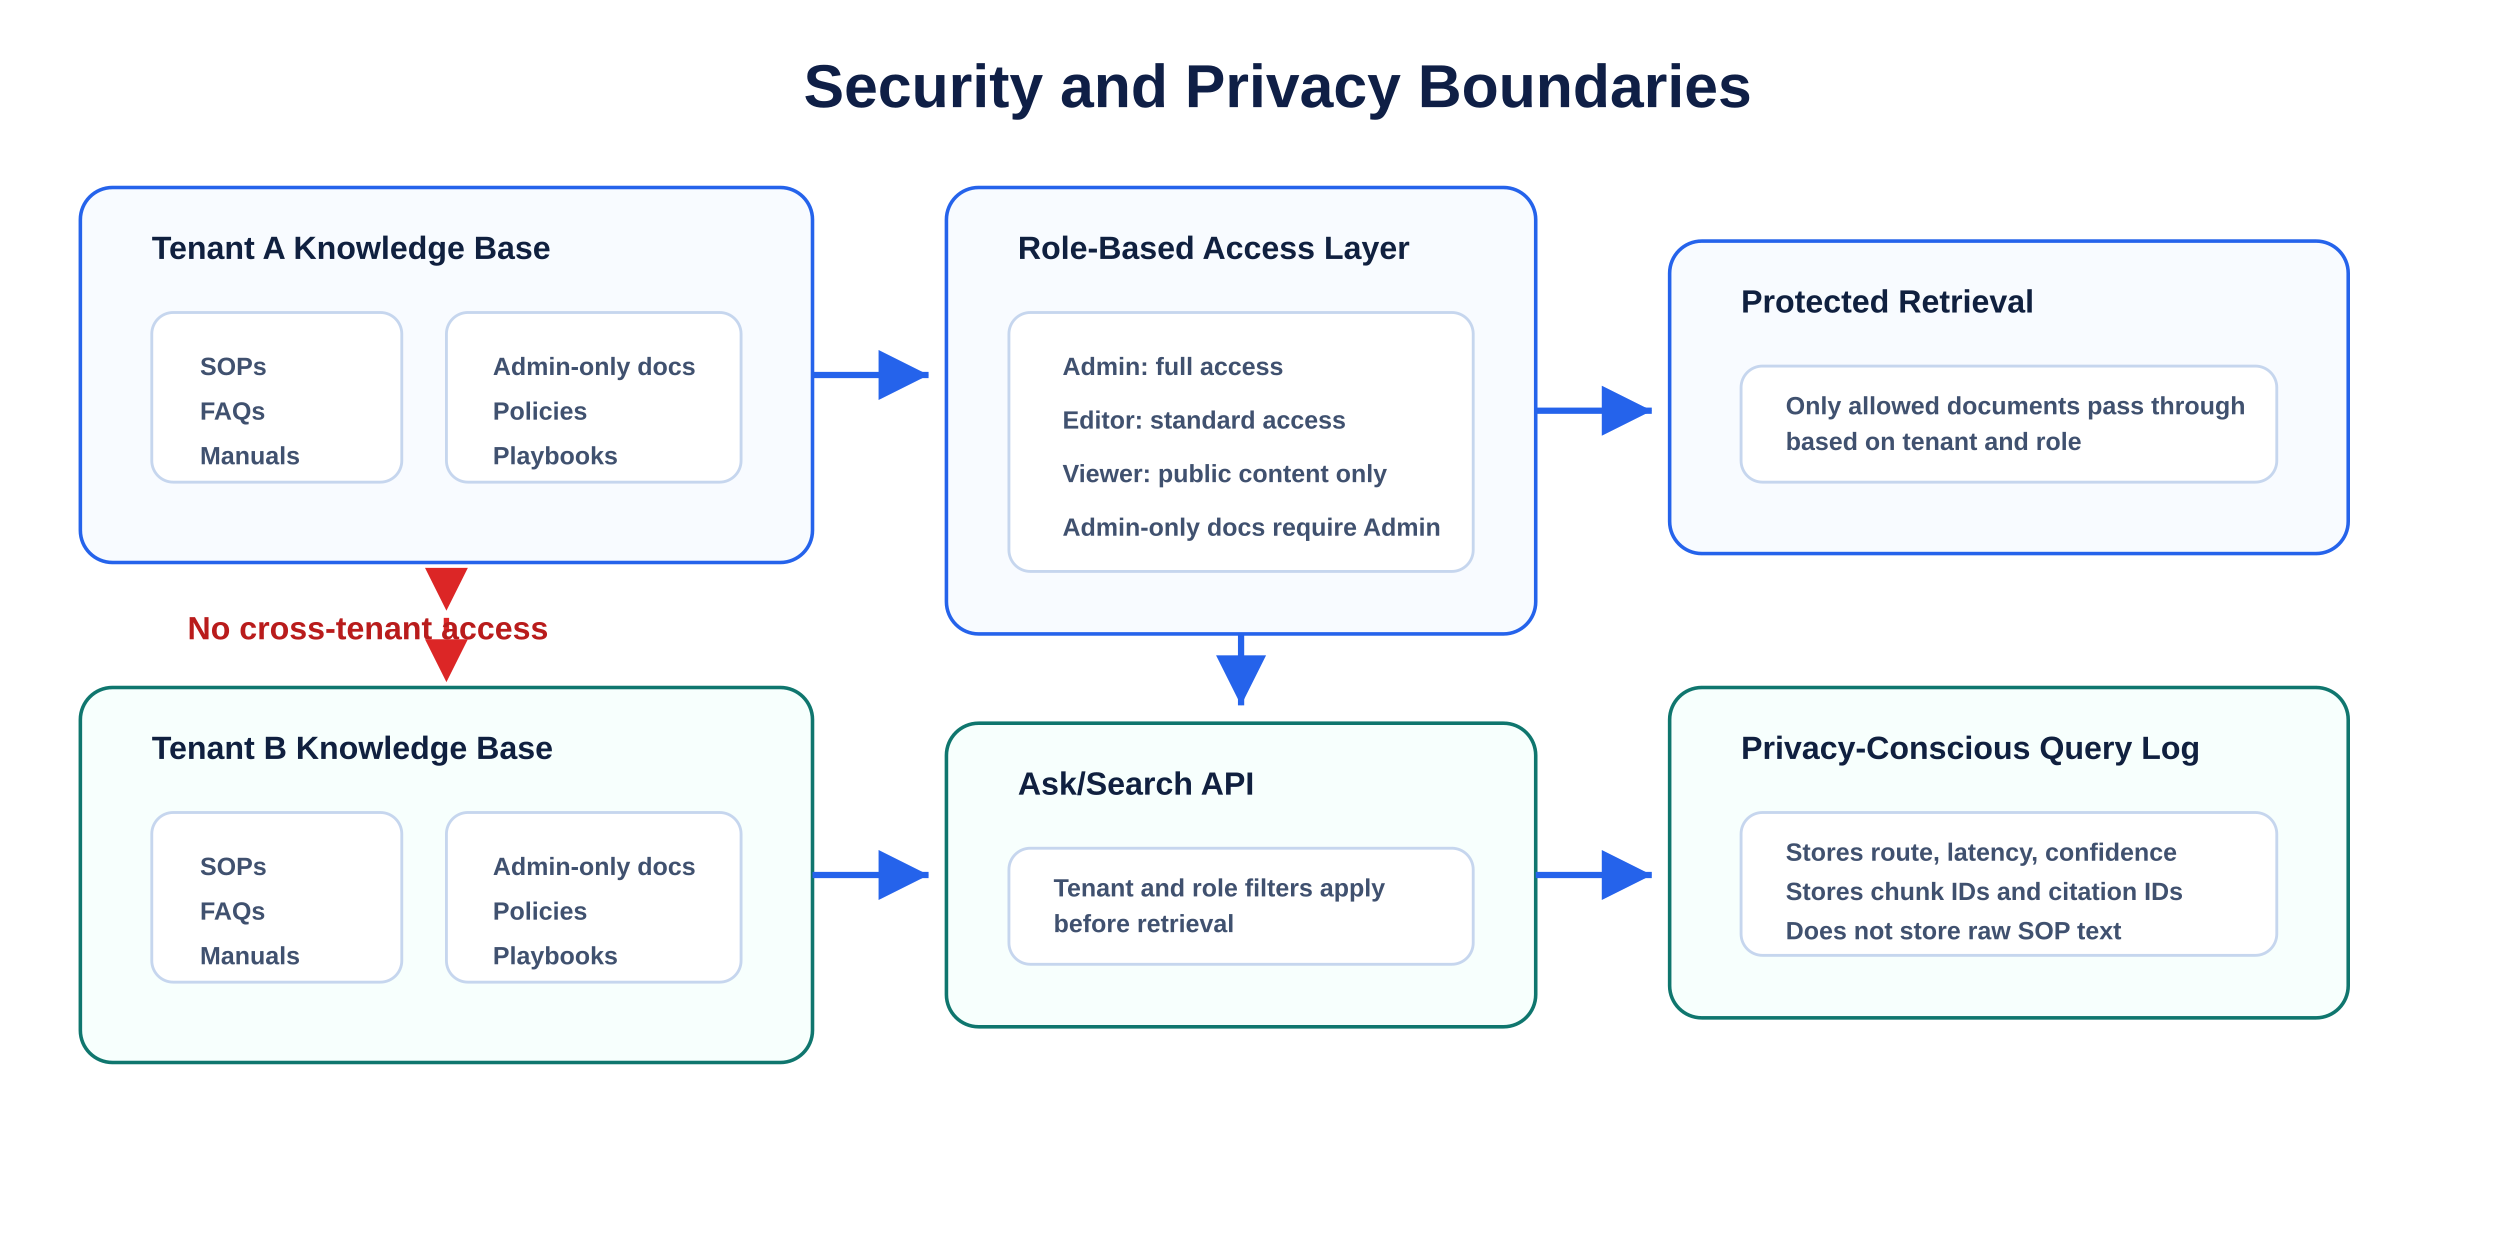
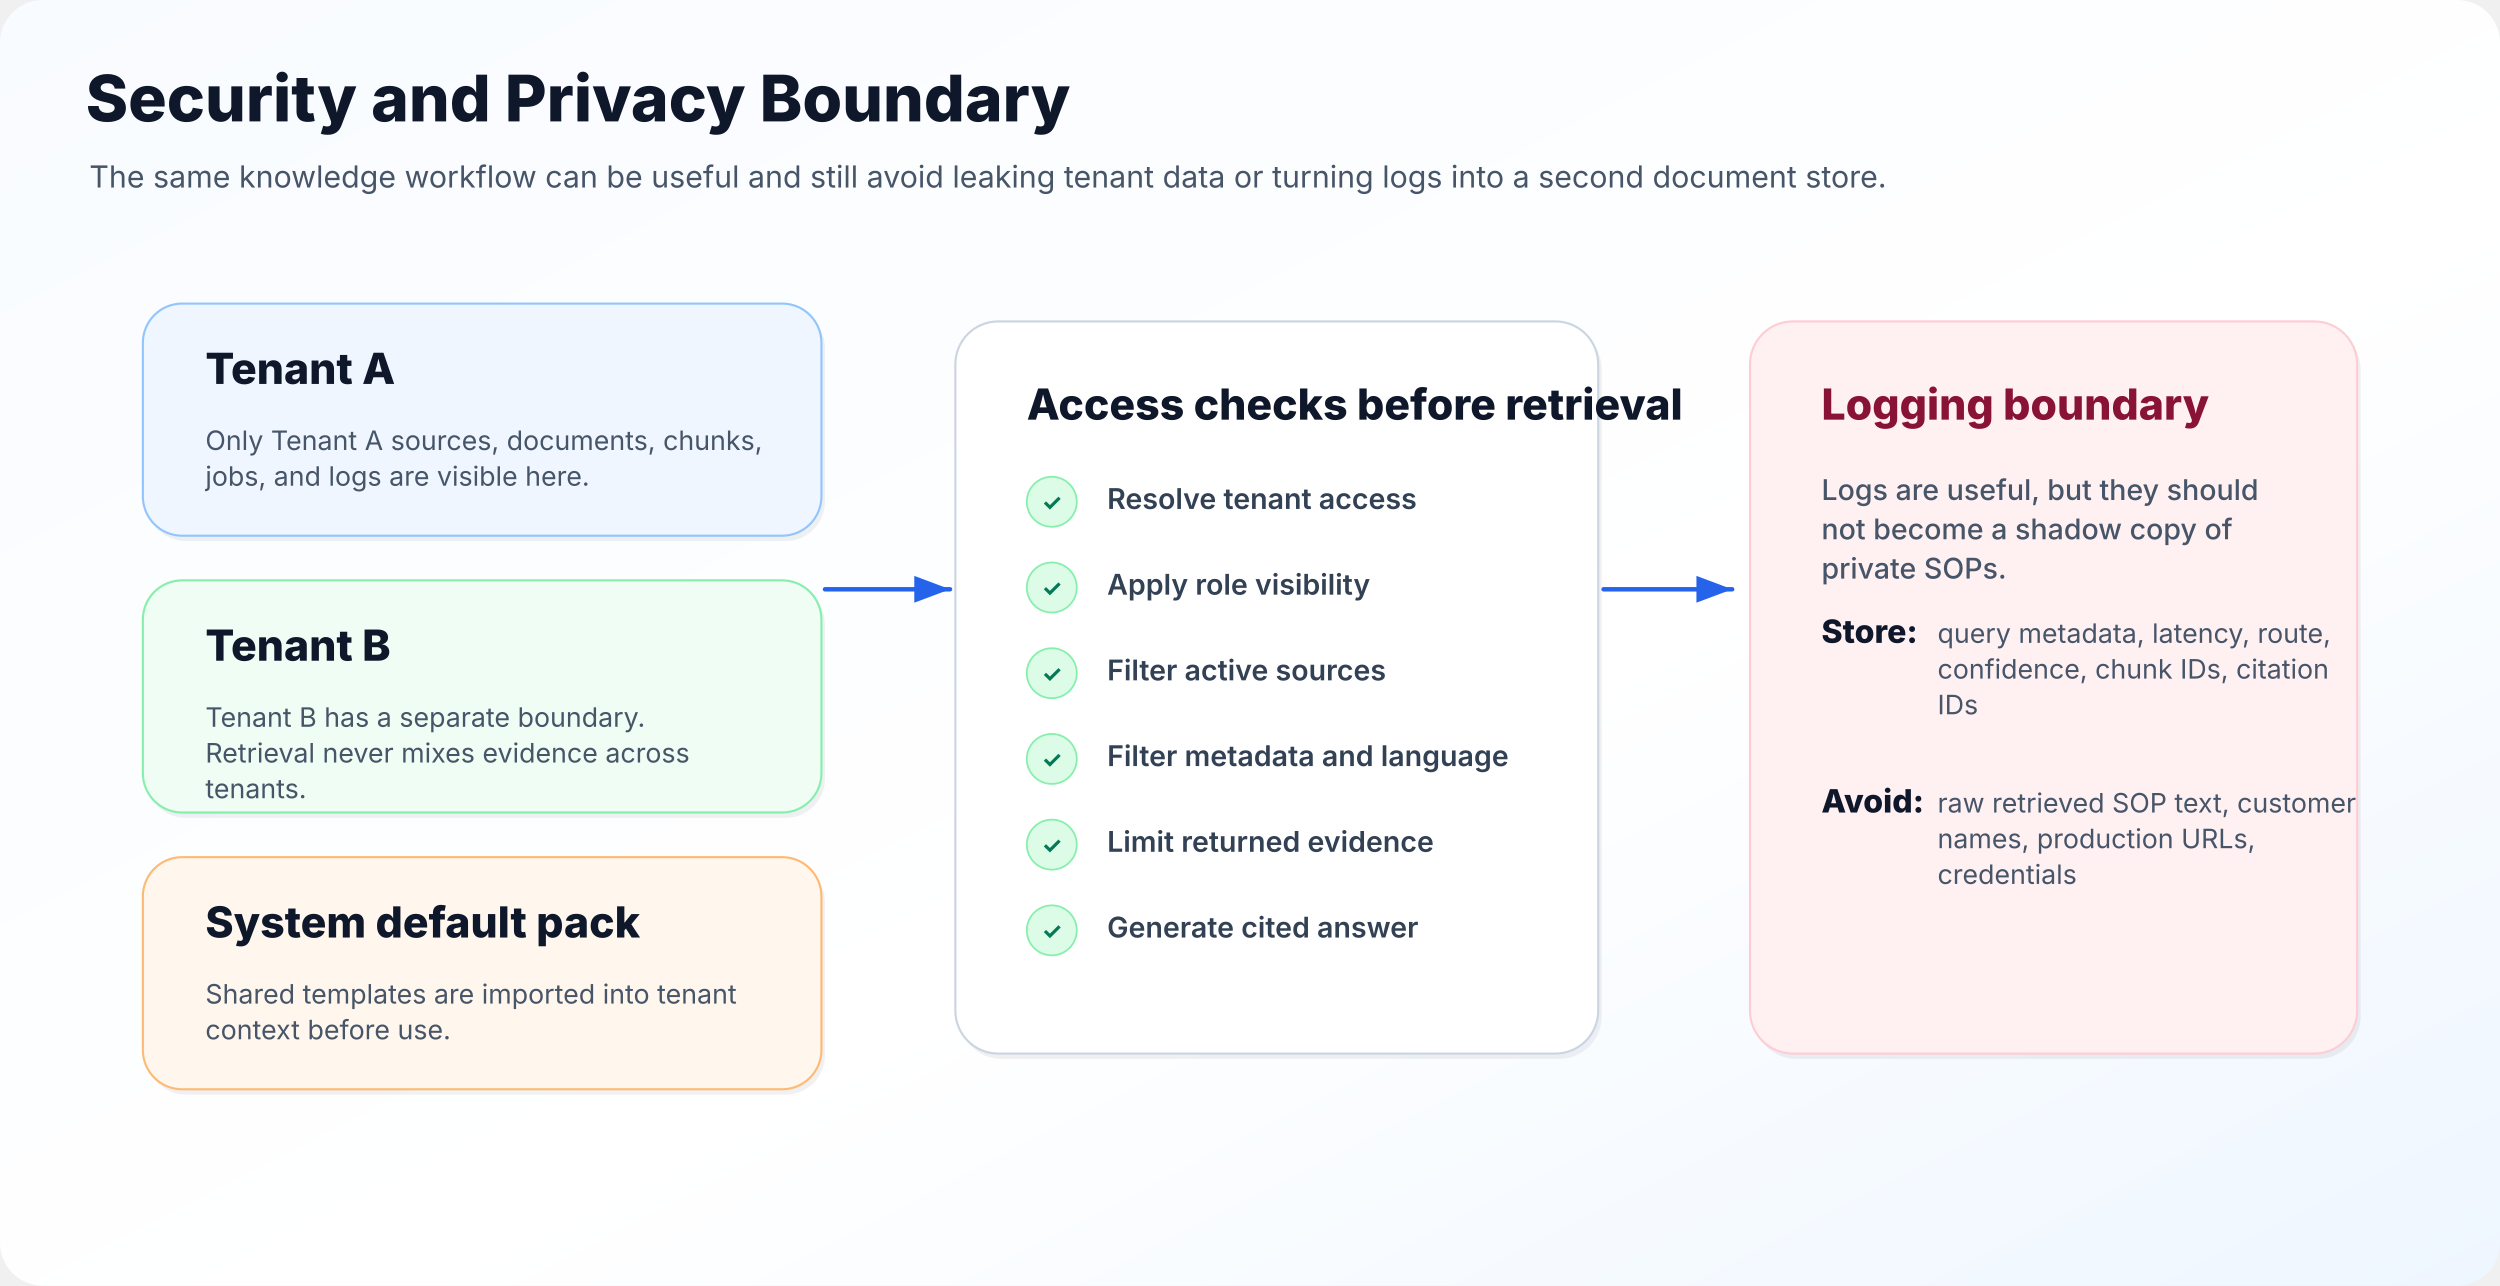
- <svg xmlns="http://www.w3.org/2000/svg" width="1400" height="700" viewBox="0 0 1400 700" role="img" aria-label="Security and privacy boundaries for CMMS knowledge base">
+ <svg xmlns="http://www.w3.org/2000/svg" width="1400" height="720" viewBox="0 0 1400 720" role="img">
  <defs>
+     <linearGradient id="bg" x1="0" y1="0" x2="1" y2="1">
+       <stop offset="0" stop-color="#f8fbff" />
+       <stop offset="0.58" stop-color="#ffffff" />
+       <stop offset="1" stop-color="#eef6ff" />
+     </linearGradient>
+     <marker id="arrow" markerWidth="10" markerHeight="10" refX="8" refY="3" orient="auto" markerUnits="strokeWidth">
+       <path d="M0,0 L8,3 L0,6 Z" fill="#2563eb" />
+     </marker>
    <style>
-       .bg { fill: #ffffff; }
-       .title { font: 700 34px Arial, sans-serif; fill: #0f1f46; }
-       .tenantA { fill: #f8fbff; stroke: #2563eb; stroke-width: 2; rx: 18; }
-       .tenantB { fill: #f7fffd; stroke: #0f766e; stroke-width: 2; rx: 18; }
-       .box { fill: #ffffff; stroke: #c6d6ee; stroke-width: 1.6; rx: 12; }
-       .warn { fill: #fff7f7; stroke: #dc2626; stroke-width: 1.8; rx: 12; }
-       .text { font: 700 18px Arial, sans-serif; fill: #10203f; }
-       .small { font: 600 14px Arial, sans-serif; fill: #40516f; }
-       .red { font: 700 18px Arial, sans-serif; fill: #b91c1c; }
-       .arrow { stroke: #2563eb; stroke-width: 3.5; fill: none; marker-end: url(#arrowhead); }
-       .block { stroke: #dc2626; stroke-width: 3; stroke-dasharray: 8 8; fill: none; marker-end: url(#redhead); marker-start: url(#redhead); }
+       .muted { fill:#64748b; }
+       .small { font-size:13px; }
+       .label { font-family: Inter, Segoe UI, Arial, sans-serif; }
    </style>
-     <marker id="arrowhead" markerWidth="12" markerHeight="12" refX="10" refY="6" orient="auto">
-       <path d="M2,2 L10,6 L2,10 Z" fill="#2563eb" />
-     </marker>
-     <marker id="redhead" markerWidth="12" markerHeight="12" refX="6" refY="6" orient="auto">
-       <path d="M2,2 L10,6 L2,10 Z" fill="#dc2626" />
-     </marker>
  </defs>
-   <rect class="bg" width="1400" height="700" />
-   <text class="title" x="450" y="60">Security and Privacy Boundaries</text>
-   <rect class="tenantA" x="45" y="105" width="410" height="210" rx="18" />
-   <text class="text" x="85" y="145">Tenant A Knowledge Base</text>
-   <rect class="box" x="85" y="175" width="140" height="95" rx="12" />
-   <text class="small" x="112" y="210">SOPs</text>
-   <text class="small" x="112" y="235">FAQs</text>
-   <text class="small" x="112" y="260">Manuals</text>
-   <rect class="box" x="250" y="175" width="165" height="95" rx="12" />
-   <text class="small" x="276" y="210">Admin-only docs</text>
-   <text class="small" x="276" y="235">Policies</text>
-   <text class="small" x="276" y="260">Playbooks</text>
-   <rect class="tenantB" x="45" y="385" width="410" height="210" rx="18" />
-   <text class="text" x="85" y="425">Tenant B Knowledge Base</text>
-   <rect class="box" x="85" y="455" width="140" height="95" rx="12" />
-   <text class="small" x="112" y="490">SOPs</text>
-   <text class="small" x="112" y="515">FAQs</text>
-   <text class="small" x="112" y="540">Manuals</text>
-   <rect class="box" x="250" y="455" width="165" height="95" rx="12" />
-   <text class="small" x="276" y="490">Admin-only docs</text>
-   <text class="small" x="276" y="515">Policies</text>
-   <text class="small" x="276" y="540">Playbooks</text>
-   <line class="block" x1="250" y1="330" x2="250" y2="370" />
-   <text class="red" x="105" y="358">No cross-tenant access</text>
-   <rect class="tenantA" x="530" y="105" width="330" height="250" rx="18" />
-   <text class="text" x="570" y="145">Role-Based Access Layer</text>
-   <rect class="box" x="565" y="175" width="260" height="145" rx="12" />
-   <text class="small" x="595" y="210">Admin: full access</text>
-   <text class="small" x="595" y="240">Editor: standard access</text>
-   <text class="small" x="595" y="270">Viewer: public content only</text>
-   <text class="small" x="595" y="300">Admin-only docs require Admin</text>
-   <rect class="tenantB" x="530" y="405" width="330" height="170" rx="18" />
-   <text class="text" x="570" y="445">Ask/Search API</text>
-   <rect class="box" x="565" y="475" width="260" height="65" rx="12" />
-   <text class="small" x="590" y="502">Tenant and role filters apply</text>
-   <text class="small" x="590" y="522">before retrieval</text>
-   <line class="arrow" x1="455" y1="210" x2="520" y2="210" />
-   <line class="arrow" x1="455" y1="490" x2="520" y2="490" />
-   <line class="arrow" x1="695" y1="355" x2="695" y2="395" />
-   <rect class="tenantA" x="935" y="135" width="380" height="175" rx="18" />
-   <text class="text" x="975" y="175">Protected Retrieval</text>
-   <rect class="box" x="975" y="205" width="300" height="65" rx="12" />
-   <text class="small" x="1000" y="232">Only allowed documents pass through</text>
-   <text class="small" x="1000" y="252">based on tenant and role</text>
-   <rect class="tenantB" x="935" y="385" width="380" height="185" rx="18" />
-   <text class="text" x="975" y="425">Privacy-Conscious Query Log</text>
-   <rect class="box" x="975" y="455" width="300" height="80" rx="12" />
-   <text class="small" x="1000" y="482">Stores route, latency, confidence</text>
-   <text class="small" x="1000" y="504">Stores chunk IDs and citation IDs</text>
-   <text class="small" x="1000" y="526">Does not store raw SOP text</text>
-   <line class="arrow" x1="860" y1="490" x2="925" y2="490" />
-   <line class="arrow" x1="860" y1="230" x2="925" y2="230" />
+   <rect width="1400" height="720" rx="24" fill="url(#bg)" />
+   <text x="48" y="68" text-anchor="start" style="font-family: Inter, Segoe UI, Arial, sans-serif; font-size:36px; font-weight:800; fill:#0f172a;">
+     <tspan x="48" dy="0">Security and Privacy Boundary</tspan>
+   </text>
+   <text x="50" y="105" text-anchor="start" style="font-family: Inter, Segoe UI, Arial, sans-serif; font-size:17px; font-weight:400; fill:#475569;">
+     <tspan x="50" dy="0">The same knowledge workflow can be useful and still avoid leaking tenant data or turning logs into a second document store.</tspan>
+   </text>
+   <rect x="82" y="173" width="380" height="130" rx="22" fill="#0f172a" opacity="0.06" />
+   <rect x="80" y="170" width="380" height="130" rx="22" fill="#eff6ff" stroke="#93c5fd" stroke-width="1.2" />
+   <text x="115" y="215" text-anchor="start" style="font-family: Inter, Segoe UI, Arial, sans-serif; font-size:24px; font-weight:800; fill:#0f172a;">
+     <tspan x="115" dy="0">Tenant A</tspan>
+   </text>
+   <text x="115" y="252" text-anchor="start" style="font-family: Inter, Segoe UI, Arial, sans-serif; font-size:15px; font-weight:400; fill:#475569;">
+     <tspan x="115" dy="0">Only Tenant A sources, documents, chunks,</tspan>
+     <tspan x="115" dy="20">jobs, and logs are visible here.</tspan>
+   </text>
+   <rect x="82" y="328" width="380" height="130" rx="22" fill="#0f172a" opacity="0.06" />
+   <rect x="80" y="325" width="380" height="130" rx="22" fill="#f0fdf4" stroke="#86efac" stroke-width="1.2" />
+   <text x="115" y="370" text-anchor="start" style="font-family: Inter, Segoe UI, Arial, sans-serif; font-size:24px; font-weight:800; fill:#0f172a;">
+     <tspan x="115" dy="0">Tenant B</tspan>
+   </text>
+   <text x="115" y="407" text-anchor="start" style="font-family: Inter, Segoe UI, Arial, sans-serif; font-size:15px; font-weight:400; fill:#475569;">
+     <tspan x="115" dy="0">Tenant B has a separate boundary.</tspan>
+     <tspan x="115" dy="20">Retrieval never mixes evidence across</tspan>
+     <tspan x="115" dy="20">tenants.</tspan>
+   </text>
+   <rect x="82" y="483" width="380" height="130" rx="22" fill="#0f172a" opacity="0.06" />
+   <rect x="80" y="480" width="380" height="130" rx="22" fill="#fff7ed" stroke="#fdba74" stroke-width="1.2" />
+   <text x="115" y="525" text-anchor="start" style="font-family: Inter, Segoe UI, Arial, sans-serif; font-size:24px; font-weight:800; fill:#0f172a;">
+     <tspan x="115" dy="0">System default pack</tspan>
+   </text>
+   <text x="115" y="562" text-anchor="start" style="font-family: Inter, Segoe UI, Arial, sans-serif; font-size:15px; font-weight:400; fill:#475569;">
+     <tspan x="115" dy="0">Shared templates are imported into tenant</tspan>
+     <tspan x="115" dy="20">context before use.</tspan>
+   </text>
+   <rect x="537" y="183" width="360" height="410" rx="24" fill="#0f172a" opacity="0.06" />
+   <rect x="535" y="180" width="360" height="410" rx="24" fill="#ffffff" stroke="#cbd5e1" stroke-width="1.2" />
+   <text x="575" y="235" text-anchor="start" style="font-family: Inter, Segoe UI, Arial, sans-serif; font-size:24px; font-weight:800; fill:#0f172a;">
+     <tspan x="575" dy="0">Access checks before retrieval</tspan>
+   </text>
+   <rect x="575" y="267" width="28" height="28" rx="14" fill="#dcfce7" stroke="#86efac" />
+   <text x="589" y="286" text-anchor="middle" style="font-family: Inter, Segoe UI, Arial, sans-serif; font-size:13px; font-weight:700; fill:#047857;">
+     <tspan x="589" dy="0">✓</tspan>
+   </text>
+   <text x="620" y="285" text-anchor="start" style="font-family: Inter, Segoe UI, Arial, sans-serif; font-size:16px; font-weight:600; fill:#334155;">
+     <tspan x="620" dy="0">Resolve tenant access</tspan>
+   </text>
+   <rect x="575" y="315" width="28" height="28" rx="14" fill="#dcfce7" stroke="#86efac" />
+   <text x="589" y="334" text-anchor="middle" style="font-family: Inter, Segoe UI, Arial, sans-serif; font-size:13px; font-weight:700; fill:#047857;">
+     <tspan x="589" dy="0">✓</tspan>
+   </text>
+   <text x="620" y="333" text-anchor="start" style="font-family: Inter, Segoe UI, Arial, sans-serif; font-size:16px; font-weight:600; fill:#334155;">
+     <tspan x="620" dy="0">Apply role visibility</tspan>
+   </text>
+   <rect x="575" y="363" width="28" height="28" rx="14" fill="#dcfce7" stroke="#86efac" />
+   <text x="589" y="382" text-anchor="middle" style="font-family: Inter, Segoe UI, Arial, sans-serif; font-size:13px; font-weight:700; fill:#047857;">
+     <tspan x="589" dy="0">✓</tspan>
+   </text>
+   <text x="620" y="381" text-anchor="start" style="font-family: Inter, Segoe UI, Arial, sans-serif; font-size:16px; font-weight:600; fill:#334155;">
+     <tspan x="620" dy="0">Filter active sources</tspan>
+   </text>
+   <rect x="575" y="411" width="28" height="28" rx="14" fill="#dcfce7" stroke="#86efac" />
+   <text x="589" y="430" text-anchor="middle" style="font-family: Inter, Segoe UI, Arial, sans-serif; font-size:13px; font-weight:700; fill:#047857;">
+     <tspan x="589" dy="0">✓</tspan>
+   </text>
+   <text x="620" y="429" text-anchor="start" style="font-family: Inter, Segoe UI, Arial, sans-serif; font-size:16px; font-weight:600; fill:#334155;">
+     <tspan x="620" dy="0">Filter metadata and language</tspan>
+   </text>
+   <rect x="575" y="459" width="28" height="28" rx="14" fill="#dcfce7" stroke="#86efac" />
+   <text x="589" y="478" text-anchor="middle" style="font-family: Inter, Segoe UI, Arial, sans-serif; font-size:13px; font-weight:700; fill:#047857;">
+     <tspan x="589" dy="0">✓</tspan>
+   </text>
+   <text x="620" y="477" text-anchor="start" style="font-family: Inter, Segoe UI, Arial, sans-serif; font-size:16px; font-weight:600; fill:#334155;">
+     <tspan x="620" dy="0">Limit returned evidence</tspan>
+   </text>
+   <rect x="575" y="507" width="28" height="28" rx="14" fill="#dcfce7" stroke="#86efac" />
+   <text x="589" y="526" text-anchor="middle" style="font-family: Inter, Segoe UI, Arial, sans-serif; font-size:13px; font-weight:700; fill:#047857;">
+     <tspan x="589" dy="0">✓</tspan>
+   </text>
+   <text x="620" y="525" text-anchor="start" style="font-family: Inter, Segoe UI, Arial, sans-serif; font-size:16px; font-weight:600; fill:#334155;">
+     <tspan x="620" dy="0">Generate cited answer</tspan>
+   </text>
+   <line x1="462" y1="330" x2="532" y2="330" stroke="#2563eb" stroke-width="2.5" stroke-linecap="round" marker-end="url(#arrow)" />
+   <line x1="898" y1="330" x2="970" y2="330" stroke="#2563eb" stroke-width="2.5" stroke-linecap="round" marker-end="url(#arrow)" />
+   <rect x="982" y="183" width="340" height="410" rx="24" fill="#0f172a" opacity="0.06" />
+   <rect x="980" y="180" width="340" height="410" rx="24" fill="#fff1f2" stroke="#fecdd3" stroke-width="1.2" />
+   <text x="1020" y="235" text-anchor="start" style="font-family: Inter, Segoe UI, Arial, sans-serif; font-size:24px; font-weight:800; fill:#881337;">
+     <tspan x="1020" dy="0">Logging boundary</tspan>
+   </text>
+   <text x="1020" y="280" text-anchor="start" style="font-family: Inter, Segoe UI, Arial, sans-serif; font-size:16px; font-weight:500; fill:#475569;">
+     <tspan x="1020" dy="0">Logs are useful, but they should</tspan>
+     <tspan x="1020" dy="22">not become a shadow copy of</tspan>
+     <tspan x="1020" dy="22">private SOPs.</tspan>
+   </text>
+   <text x="1020" y="360" text-anchor="start" style="font-family: Inter, Segoe UI, Arial, sans-serif; font-size:18px; font-weight:800; fill:#0f172a;">
+     <tspan x="1020" dy="0">Store:</tspan>
+   </text>
+   <text x="1085" y="360" text-anchor="start" style="font-family: Inter, Segoe UI, Arial, sans-serif; font-size:15px; font-weight:400; fill:#475569;">
+     <tspan x="1085" dy="0">query metadata, latency, route,</tspan>
+     <tspan x="1085" dy="20">confidence, chunk IDs, citation</tspan>
+     <tspan x="1085" dy="20">IDs</tspan>
+   </text>
+   <text x="1020" y="455" text-anchor="start" style="font-family: Inter, Segoe UI, Arial, sans-serif; font-size:18px; font-weight:800; fill:#0f172a;">
+     <tspan x="1020" dy="0">Avoid:</tspan>
+   </text>
+   <text x="1085" y="455" text-anchor="start" style="font-family: Inter, Segoe UI, Arial, sans-serif; font-size:15px; font-weight:400; fill:#475569;">
+     <tspan x="1085" dy="0">raw retrieved SOP text, customer</tspan>
+     <tspan x="1085" dy="20">names, production URLs,</tspan>
+     <tspan x="1085" dy="20">credentials</tspan>
+   </text>
</svg>
